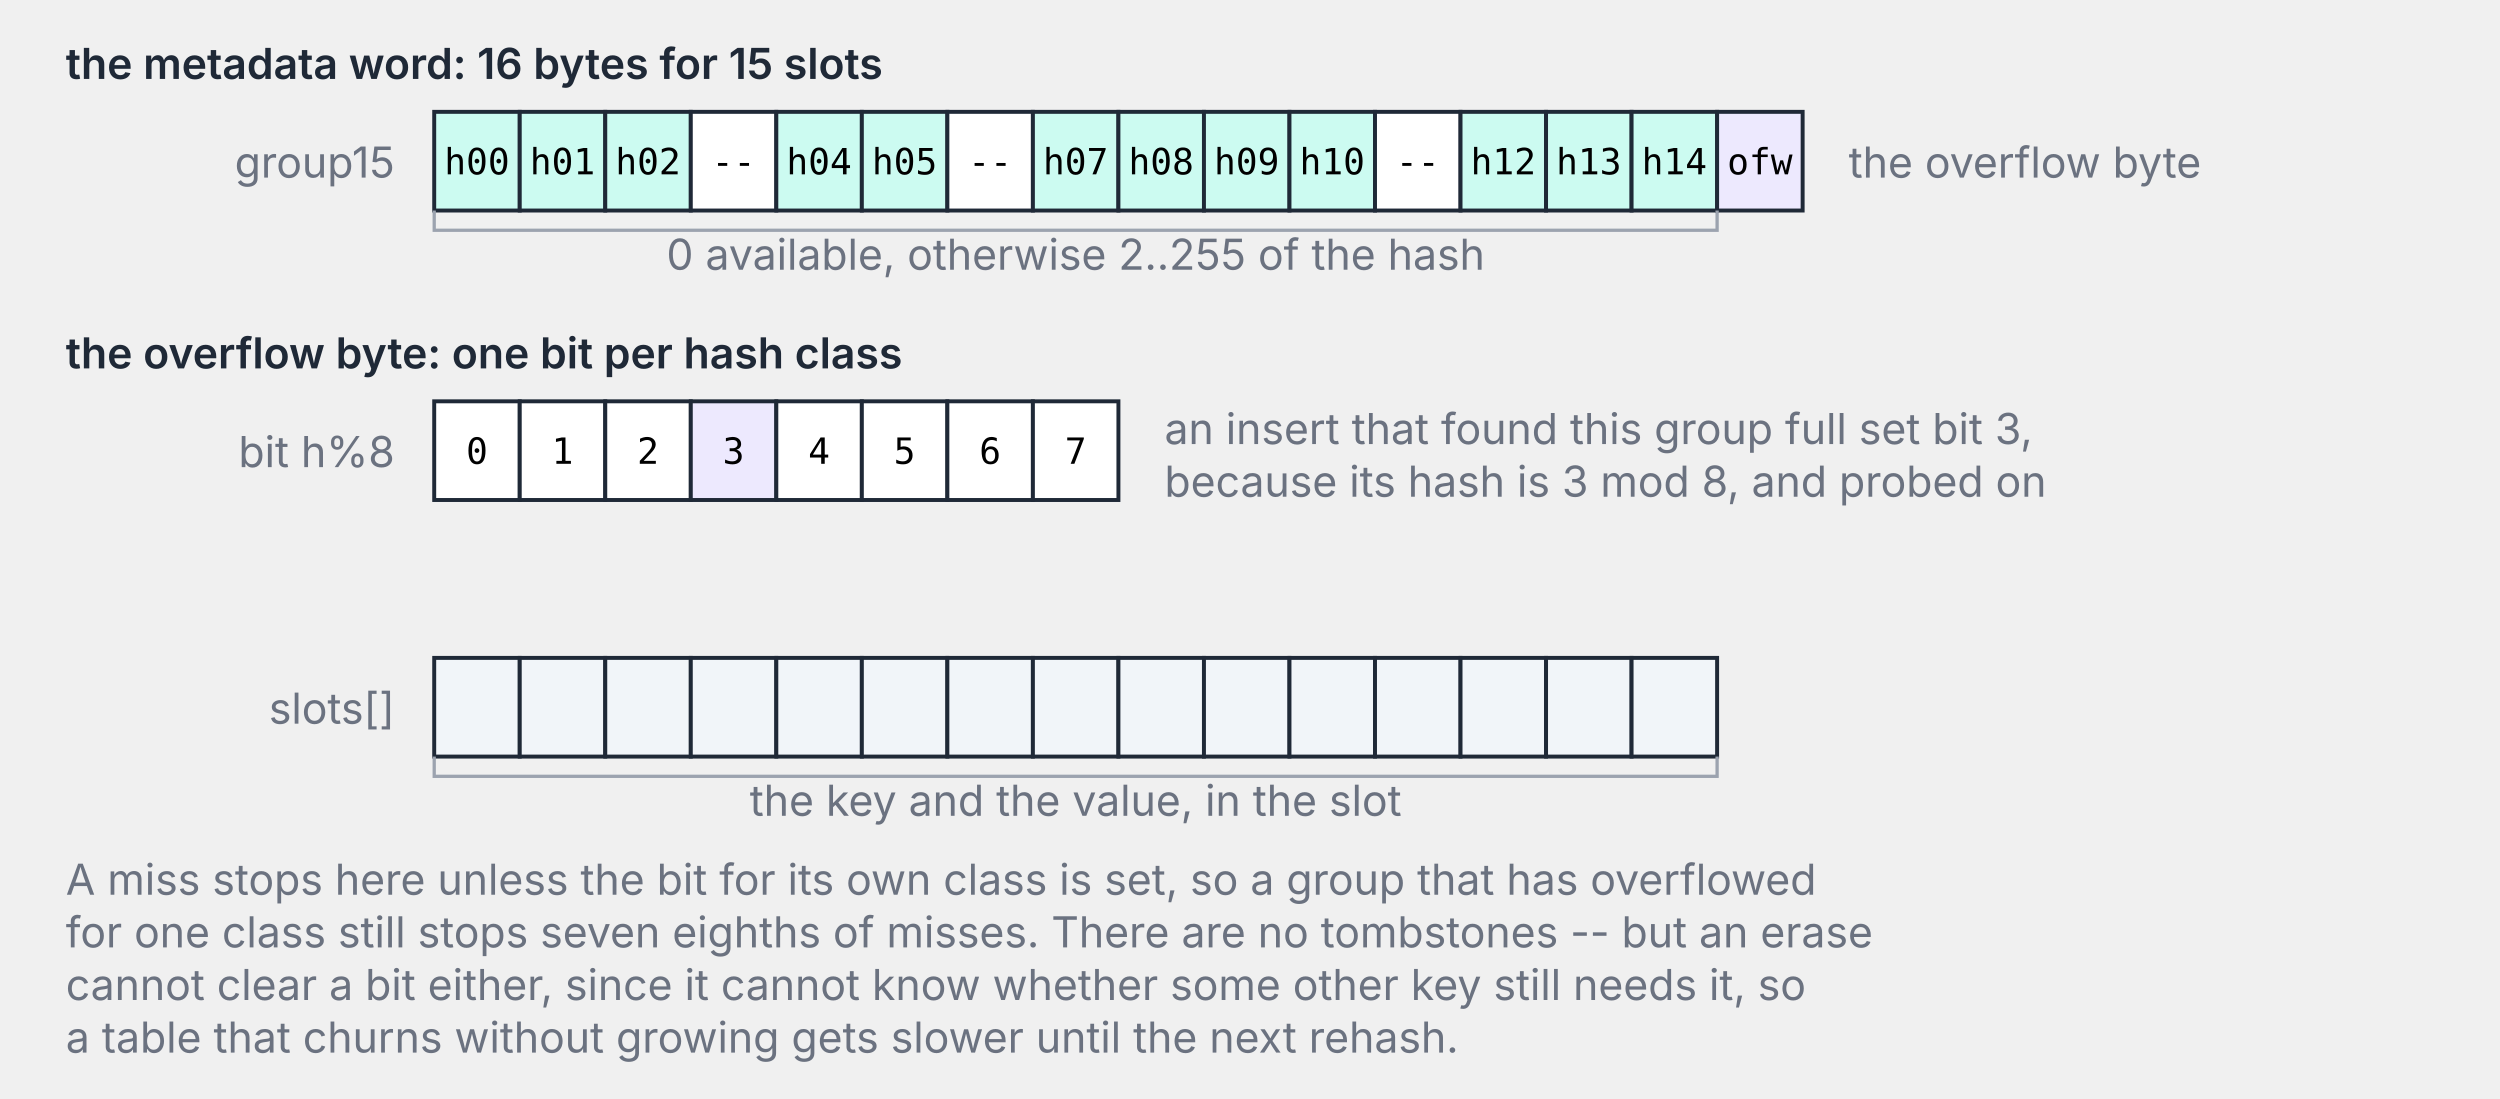
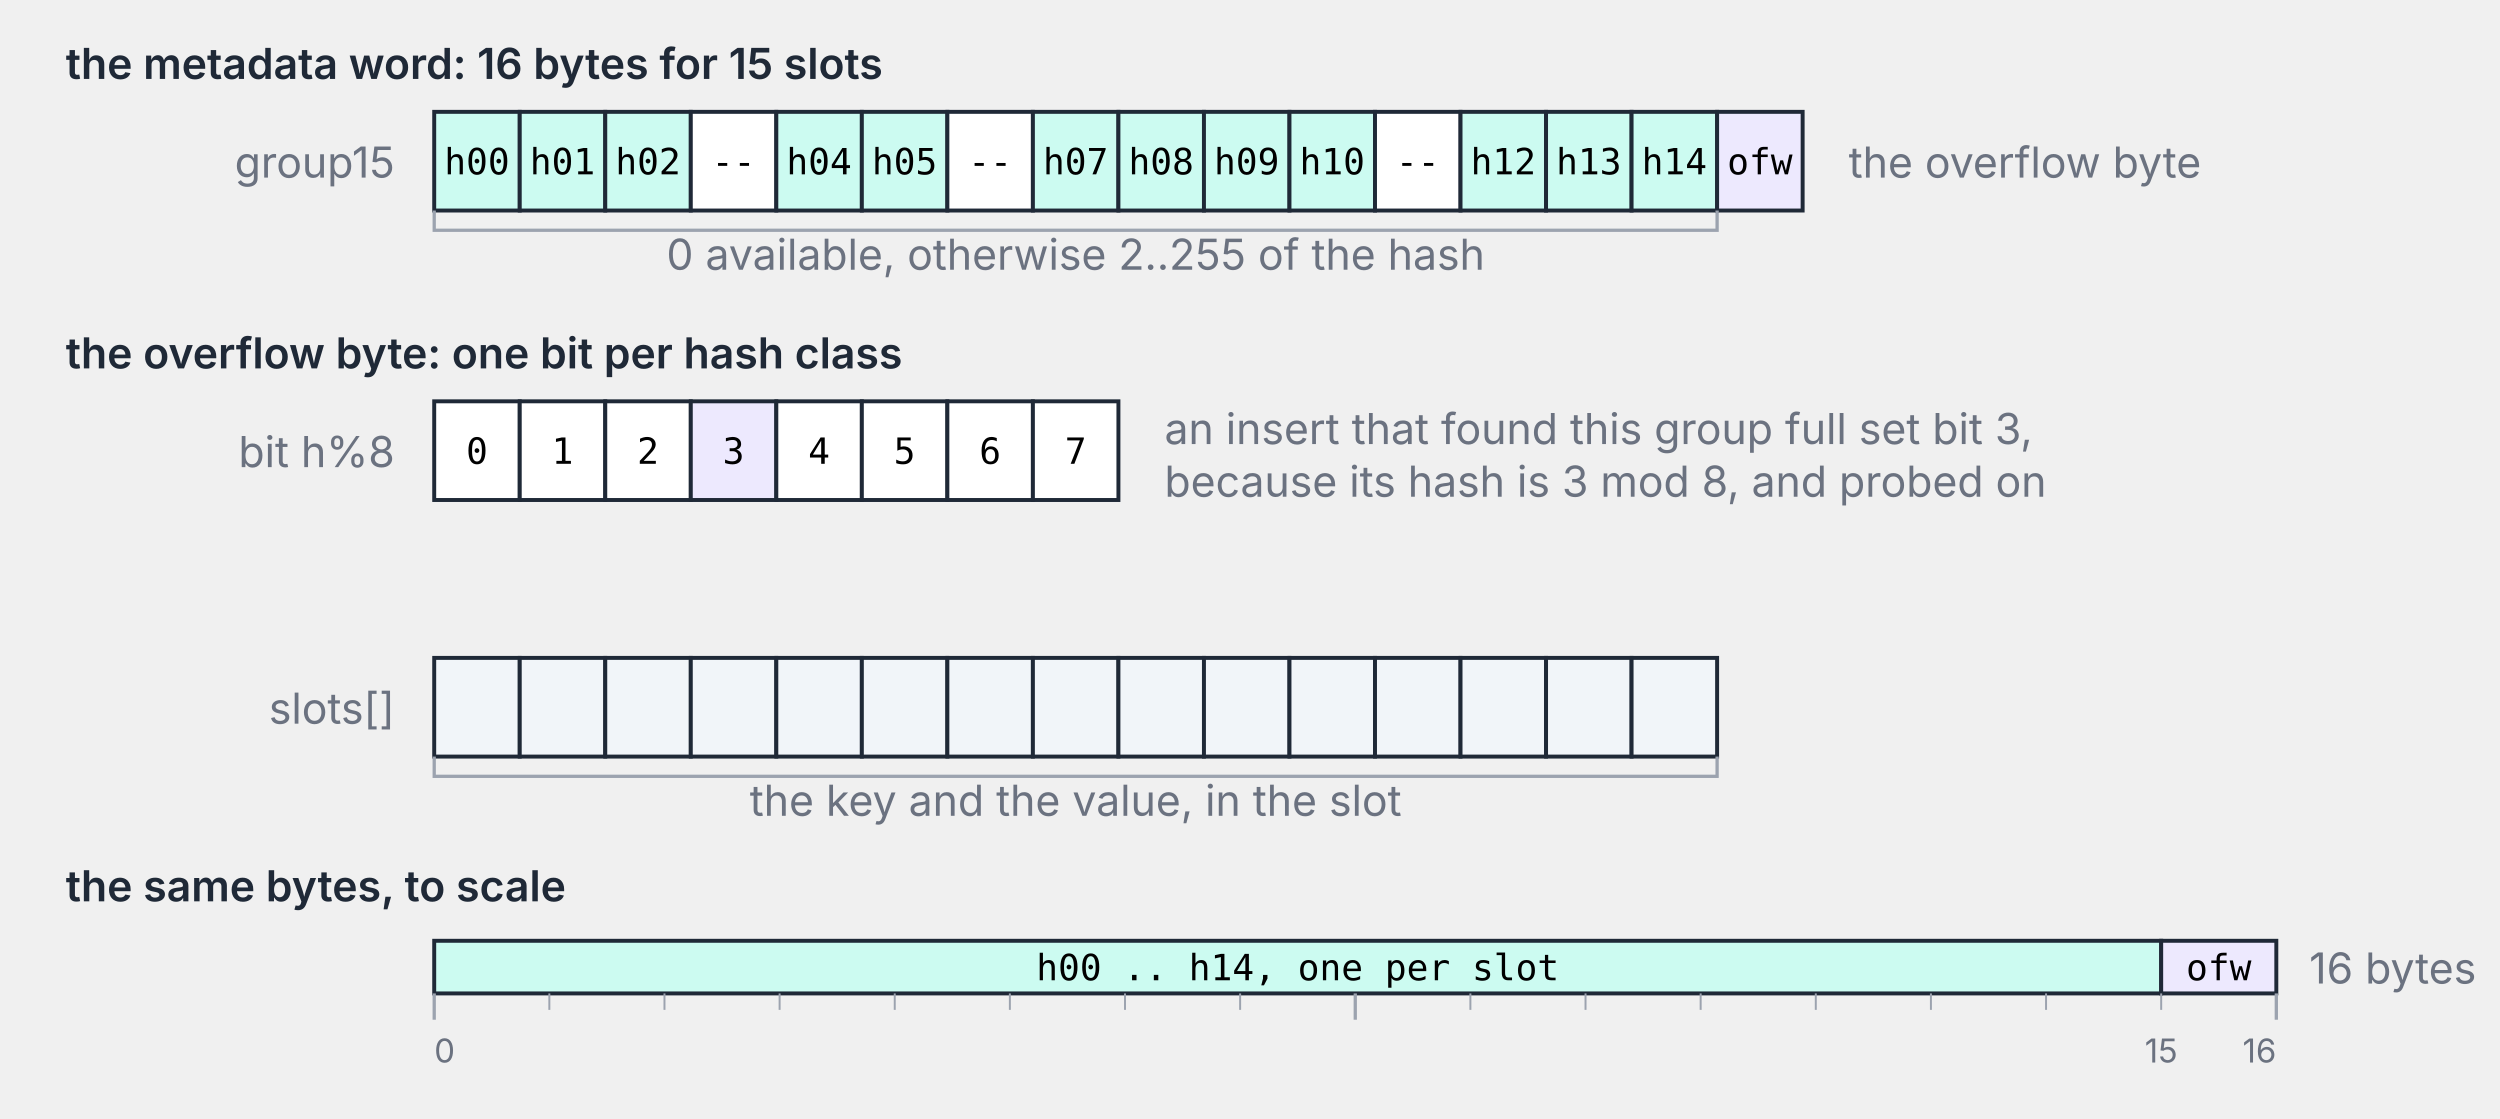
- <svg xmlns="http://www.w3.org/2000/svg" viewBox="0 0 760 334" font-family="Inter, system-ui, sans-serif" font-size="13">
+ <svg xmlns="http://www.w3.org/2000/svg" viewBox="0 0 760 340" font-family="Inter, system-ui, sans-serif" font-size="13">
  <style>
    .mono{font-family:ui-monospace,Menlo,Consolas,monospace;font-size:11px}
    .muted{fill:#6b7280}
    .lbl{fill:#1f2937;font-size:12px}
    .hd{fill:#1f2937;font-weight:600}
    .cell{fill:#fff;stroke:#1f2937;stroke-width:1.2}
    .fp{fill:#ccfbf1}
    .dist{fill:#e0f2fe}
    .idx{fill:#fef3c7}
    .ovf{fill:#ede9fe}
    .payload{fill:#f1f5f9}
    .sent{fill:url(#hatch);stroke:#9ca3af;stroke-width:1.2}
    .arrow{stroke:#0f766e;stroke-width:1.6;fill:none;marker-end:url(#head)}
    .thin{stroke:#9ca3af;stroke-width:1;fill:none}
  </style>
  <defs>
    <pattern id="hatch" width="6" height="6" patternUnits="userSpaceOnUse" patternTransform="rotate(45)">
      <line x1="0" y1="0" x2="0" y2="6" stroke="#d1d5db" stroke-width="2" />
    </pattern>
    <marker id="head" markerWidth="8" markerHeight="8" refX="6" refY="4" orient="auto">
      <path d="M0,0 L8,4 L0,8 z" fill="#0f766e" />
    </marker>
  </defs>
  <text x="20" y="24" class="hd" text-anchor="start">the metadata word: 16 bytes for 15 slots</text>
  <rect x="132" y="34" width="26" height="30" class="cell fp" />
  <text x="145" y="53" class="mono" text-anchor="middle" font-size="11">h00</text>
  <rect x="158" y="34" width="26" height="30" class="cell fp" />
  <text x="171" y="53" class="mono" text-anchor="middle" font-size="11">h01</text>
  <rect x="184" y="34" width="26" height="30" class="cell fp" />
  <text x="197" y="53" class="mono" text-anchor="middle" font-size="11">h02</text>
  <rect x="210" y="34" width="26" height="30" class="cell " />
  <text x="223" y="53" class="mono" text-anchor="middle" font-size="11">--</text>
  <rect x="236" y="34" width="26" height="30" class="cell fp" />
  <text x="249" y="53" class="mono" text-anchor="middle" font-size="11">h04</text>
  <rect x="262" y="34" width="26" height="30" class="cell fp" />
  <text x="275" y="53" class="mono" text-anchor="middle" font-size="11">h05</text>
  <rect x="288" y="34" width="26" height="30" class="cell " />
  <text x="301" y="53" class="mono" text-anchor="middle" font-size="11">--</text>
  <rect x="314" y="34" width="26" height="30" class="cell fp" />
  <text x="327" y="53" class="mono" text-anchor="middle" font-size="11">h07</text>
  <rect x="340" y="34" width="26" height="30" class="cell fp" />
  <text x="353" y="53" class="mono" text-anchor="middle" font-size="11">h08</text>
  <rect x="366" y="34" width="26" height="30" class="cell fp" />
  <text x="379" y="53" class="mono" text-anchor="middle" font-size="11">h09</text>
  <rect x="392" y="34" width="26" height="30" class="cell fp" />
  <text x="405" y="53" class="mono" text-anchor="middle" font-size="11">h10</text>
  <rect x="418" y="34" width="26" height="30" class="cell " />
  <text x="431" y="53" class="mono" text-anchor="middle" font-size="11">--</text>
  <rect x="444" y="34" width="26" height="30" class="cell fp" />
  <text x="457" y="53" class="mono" text-anchor="middle" font-size="11">h12</text>
  <rect x="470" y="34" width="26" height="30" class="cell fp" />
  <text x="483" y="53" class="mono" text-anchor="middle" font-size="11">h13</text>
  <rect x="496" y="34" width="26" height="30" class="cell fp" />
  <text x="509" y="53" class="mono" text-anchor="middle" font-size="11">h14</text>
  <rect x="522" y="34" width="26" height="30" class="cell ovf" />
  <text x="535" y="53" class="mono" text-anchor="middle" font-size="11">ofw</text>
  <text x="120" y="54" class="muted" text-anchor="end">group15</text>
  <path d="M132,64 L132,70 L522,70 L522,64" class="thin" />
  <text x="327" y="82" class="muted" text-anchor="middle">0 available, otherwise 2..255 of the hash</text>
  <text x="562" y="54" class="muted" text-anchor="start">the overflow byte</text>
  <text x="20" y="112" class="hd" text-anchor="start">the overflow byte: one bit per hash class</text>
  <rect x="132" y="122" width="26" height="30" class="cell " />
  <text x="145" y="141" class="mono" text-anchor="middle" font-size="11">0</text>
  <rect x="158" y="122" width="26" height="30" class="cell " />
  <text x="171" y="141" class="mono" text-anchor="middle" font-size="11">1</text>
  <rect x="184" y="122" width="26" height="30" class="cell " />
  <text x="197" y="141" class="mono" text-anchor="middle" font-size="11">2</text>
  <rect x="210" y="122" width="26" height="30" class="cell ovf" />
  <text x="223" y="141" class="mono" text-anchor="middle" font-size="11">3</text>
  <rect x="236" y="122" width="26" height="30" class="cell " />
  <text x="249" y="141" class="mono" text-anchor="middle" font-size="11">4</text>
  <rect x="262" y="122" width="26" height="30" class="cell " />
  <text x="275" y="141" class="mono" text-anchor="middle" font-size="11">5</text>
  <rect x="288" y="122" width="26" height="30" class="cell " />
  <text x="301" y="141" class="mono" text-anchor="middle" font-size="11">6</text>
  <rect x="314" y="122" width="26" height="30" class="cell " />
  <text x="327" y="141" class="mono" text-anchor="middle" font-size="11">7</text>
  <text x="120" y="142" class="muted" text-anchor="end">bit h%8</text>
  <text x="354" y="135" class="muted" text-anchor="start">an insert that found this group full set bit 3,</text>
  <text x="354" y="151" class="muted" text-anchor="start">because its hash is 3 mod 8, and probed on</text>
  <rect x="132" y="200" width="26" height="30" class="cell payload" />
  <rect x="158" y="200" width="26" height="30" class="cell payload" />
  <rect x="184" y="200" width="26" height="30" class="cell payload" />
  <rect x="210" y="200" width="26" height="30" class="cell payload" />
  <rect x="236" y="200" width="26" height="30" class="cell payload" />
  <rect x="262" y="200" width="26" height="30" class="cell payload" />
  <rect x="288" y="200" width="26" height="30" class="cell payload" />
  <rect x="314" y="200" width="26" height="30" class="cell payload" />
  <rect x="340" y="200" width="26" height="30" class="cell payload" />
  <rect x="366" y="200" width="26" height="30" class="cell payload" />
  <rect x="392" y="200" width="26" height="30" class="cell payload" />
  <rect x="418" y="200" width="26" height="30" class="cell payload" />
  <rect x="444" y="200" width="26" height="30" class="cell payload" />
  <rect x="470" y="200" width="26" height="30" class="cell payload" />
  <rect x="496" y="200" width="26" height="30" class="cell payload" />
  <text x="120" y="220" class="muted" text-anchor="end">slots[]</text>
  <path d="M132,230 L132,236 L522,236 L522,230" class="thin" />
  <text x="327" y="248" class="muted" text-anchor="middle">the key and the value, in the slot</text>
-   <text x="20" y="272" class="muted" text-anchor="start">A miss stops here unless the bit for its own class is set, so a group that has overflowed</text>
-   <text x="20" y="288" class="muted" text-anchor="start">for one class still stops seven eighths of misses. There are no tombstones -- but an erase</text>
-   <text x="20" y="304" class="muted" text-anchor="start">cannot clear a bit either, since it cannot know whether some other key still needs it, so</text>
-   <text x="20" y="320" class="muted" text-anchor="start">a table that churns without growing gets slower until the next rehash.</text>
+   <text x="20" y="274" class="hd" text-anchor="start">the same bytes, to scale</text>
+   <rect x="132.0" y="286" width="525.0" height="16" class="cell fp" />
+   <text x="394.5" y="298" class="mono" text-anchor="middle" font-size="9">h00 .. h14, one per slot</text>
+   <rect x="657.0" y="286" width="35.0" height="16" class="cell ovf" />
+   <text x="674.5" y="298" class="mono" text-anchor="middle" font-size="9">ofw</text>
+   <line x1="132.0" y1="302" x2="132.0" y2="310" stroke="#9ca3af" stroke-width="1" />
+   <line x1="167.0" y1="302" x2="167.0" y2="307" stroke="#9ca3af" stroke-width="0.6" />
+   <line x1="202.0" y1="302" x2="202.0" y2="307" stroke="#9ca3af" stroke-width="0.6" />
+   <line x1="237.0" y1="302" x2="237.0" y2="307" stroke="#9ca3af" stroke-width="0.6" />
+   <line x1="272.0" y1="302" x2="272.0" y2="307" stroke="#9ca3af" stroke-width="0.6" />
+   <line x1="307.0" y1="302" x2="307.0" y2="307" stroke="#9ca3af" stroke-width="0.6" />
+   <line x1="342.0" y1="302" x2="342.0" y2="307" stroke="#9ca3af" stroke-width="0.6" />
+   <line x1="377.0" y1="302" x2="377.0" y2="307" stroke="#9ca3af" stroke-width="0.6" />
+   <line x1="412.0" y1="302" x2="412.0" y2="310" stroke="#9ca3af" stroke-width="1" />
+   <line x1="447.0" y1="302" x2="447.0" y2="307" stroke="#9ca3af" stroke-width="0.6" />
+   <line x1="482.0" y1="302" x2="482.0" y2="307" stroke="#9ca3af" stroke-width="0.6" />
+   <line x1="517.0" y1="302" x2="517.0" y2="307" stroke="#9ca3af" stroke-width="0.6" />
+   <line x1="552.0" y1="302" x2="552.0" y2="307" stroke="#9ca3af" stroke-width="0.6" />
+   <line x1="587.0" y1="302" x2="587.0" y2="307" stroke="#9ca3af" stroke-width="0.6" />
+   <line x1="622.0" y1="302" x2="622.0" y2="307" stroke="#9ca3af" stroke-width="0.6" />
+   <line x1="657.0" y1="302" x2="657.0" y2="307" stroke="#9ca3af" stroke-width="0.6" />
+   <line x1="692.0" y1="302" x2="692.0" y2="310" stroke="#9ca3af" stroke-width="1" />
+   <text x="132.0" y="323" class="muted" text-anchor="start" font-size="10">0</text>
+   <text x="657.0" y="323" class="muted" text-anchor="middle" font-size="10">15</text>
+   <text x="692.0" y="323" class="muted" text-anchor="end" font-size="10">16</text>
+   <text x="702" y="299" class="muted" text-anchor="start">16 bytes</text>
</svg>
